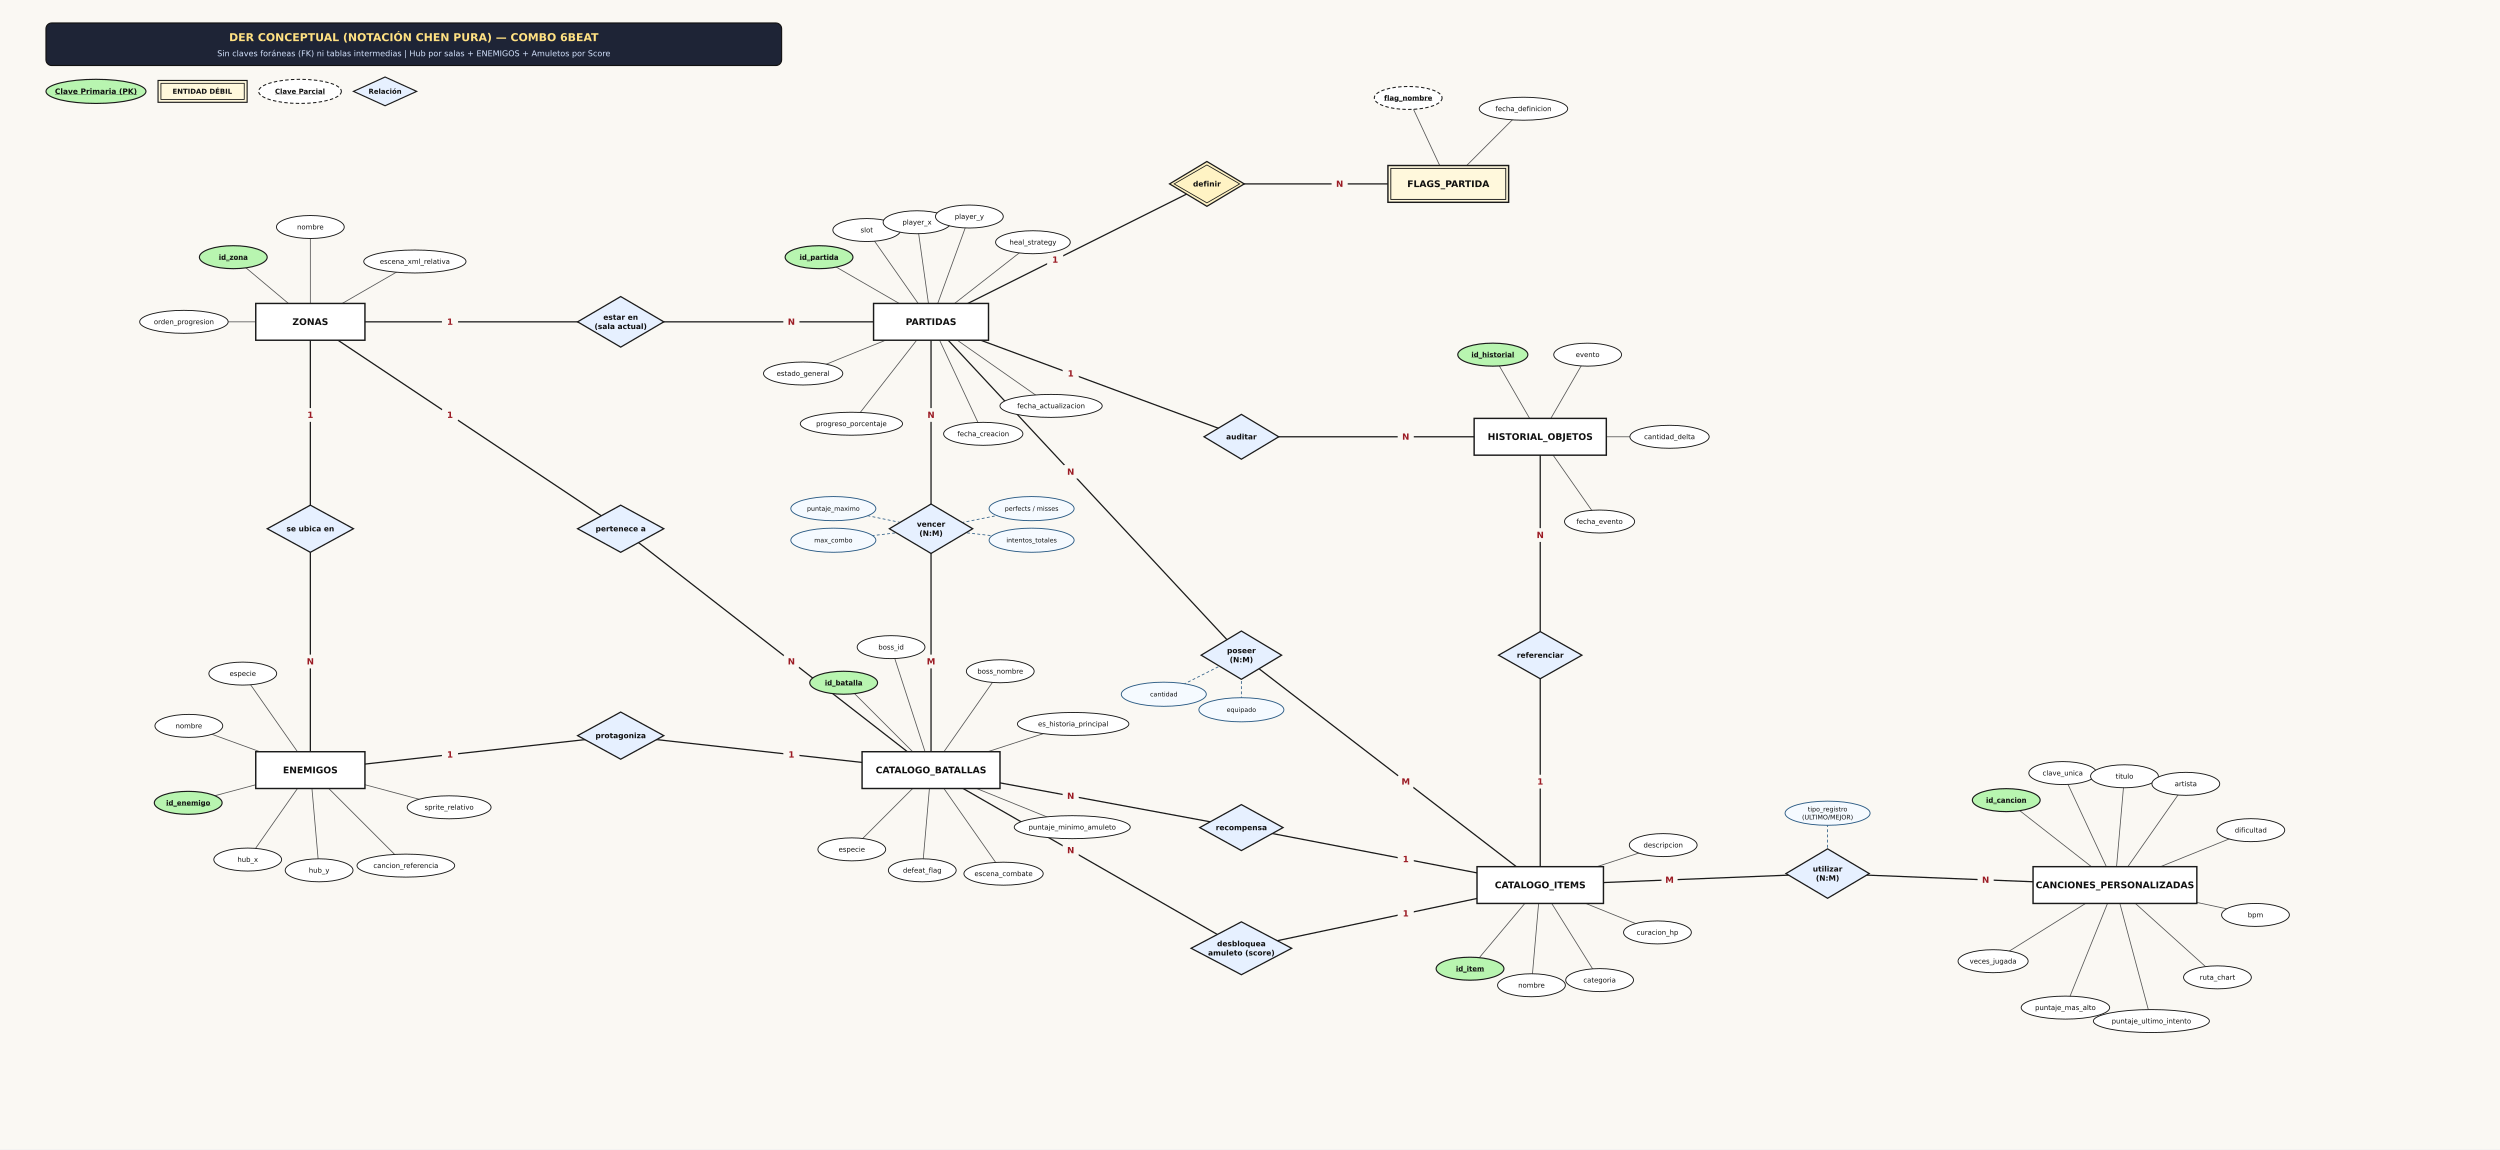
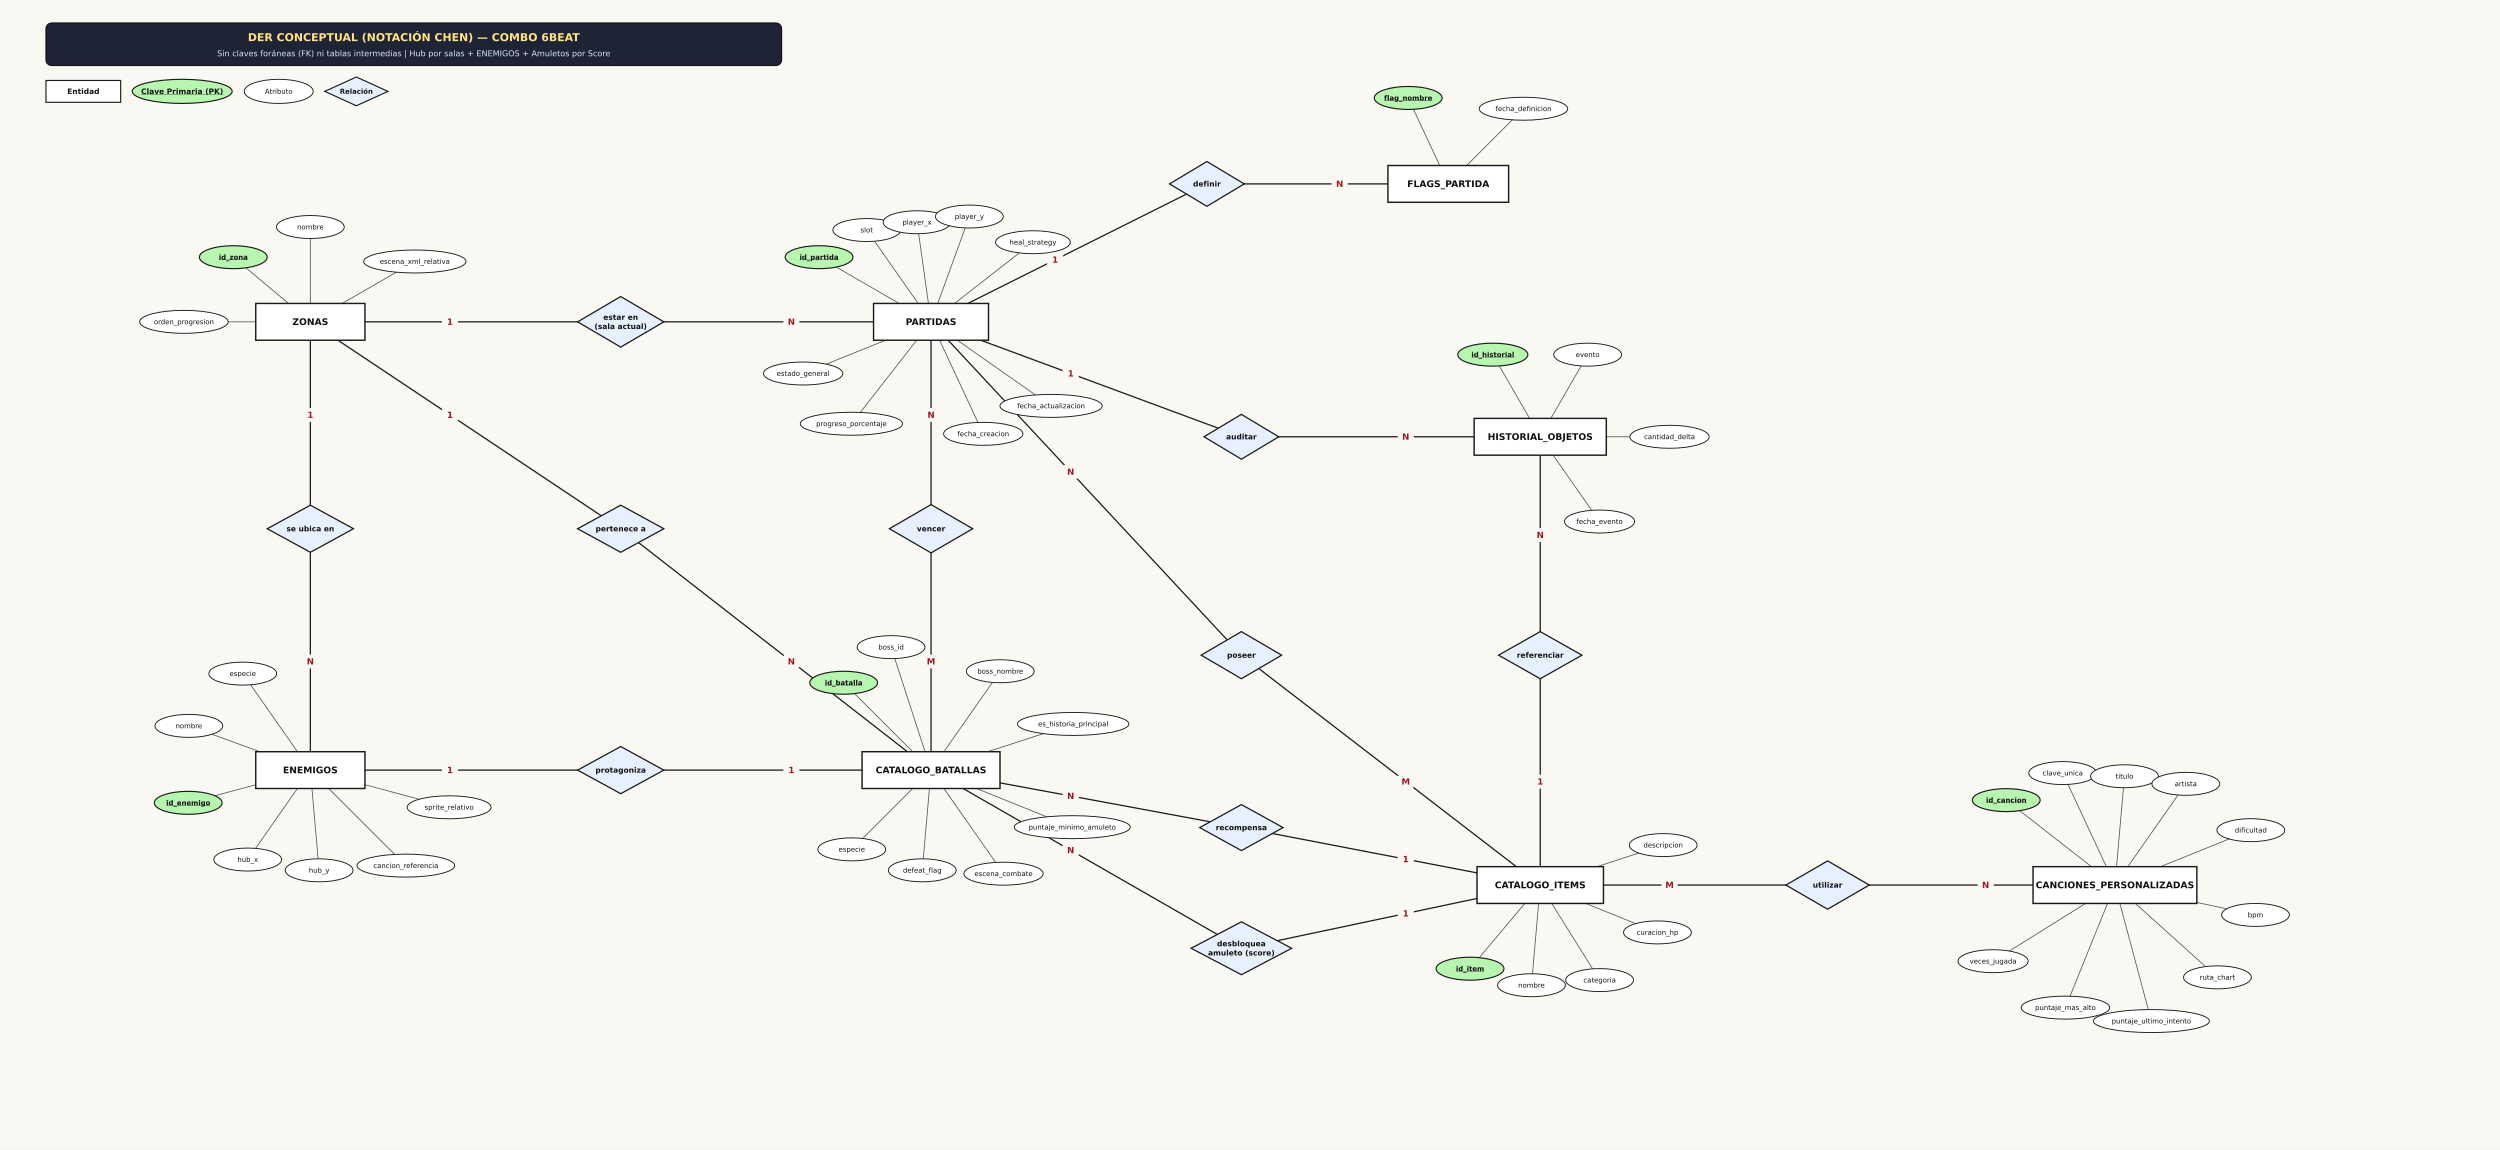
<svg xmlns="http://www.w3.org/2000/svg" width="4350" height="2000" viewBox="0 0 4350 2000">
  <rect width="4350" height="2000" fill="#FAF8F3" />
  <style>text{font-family:DejaVu Sans,Arial,sans-serif;text-anchor:middle;dominant-baseline:central;}</style>
  <rect x="80" y="40" width="1280" height="74" rx="10" fill="#1E2436" stroke="#111" stroke-width="2" />
-   <text x="720" y="65" fill="#FFE182" font-size="19" font-weight="bold">DER CONCEPTUAL (NOTACIÓN CHEN PURA) — COMBO 6BEAT</text>
+   <text x="720" y="65" fill="#FFE182" font-size="19" font-weight="bold">DER CONCEPTUAL (NOTACIÓN CHEN) — COMBO 6BEAT</text>
  <text x="720" y="93" fill="#D5E4FF" font-size="14">Sin claves foráneas (FK) ni tablas intermedias | Hub por salas + ENEMIGOS + Amuletos por Score</text>
-   <ellipse cx="167" cy="159" rx="87" ry="21" fill="#B8F5B0" stroke="#1A1A1A" stroke-width="2" />
-   <text x="167" y="159" fill="#111" font-size="13" font-weight="bold" text-decoration="underline">Clave Primaria (PK)</text>
-   <rect x="275" y="140" width="155" height="38" fill="#FFF8DC" stroke="#1A1A1A" stroke-width="2" />
-   <rect x="280" y="145" width="145" height="28" fill="none" stroke="#1A1A1A" stroke-width="1.5" />
-   <text x="352" y="159" fill="#111" font-size="12" font-weight="bold">ENTIDAD DÉBIL</text>
-   <ellipse cx="522" cy="159" rx="72" ry="21" fill="#FFFFFF" stroke="#1A1A1A" stroke-width="1.8" stroke-dasharray="6,4" />
-   <text x="522" y="159" fill="#111" font-size="12" font-weight="bold" text-decoration="underline">Clave Parcial</text>
-   <polygon points="670,134 725,159 670,184 615,159" fill="#E6F0FF" stroke="#1A1A1A" stroke-width="2" />
-   <text x="670" y="159" fill="#111" font-size="12" font-weight="bold">Relación</text>
+   <rect x="80" y="140" width="130" height="38" fill="#FFFFFF" stroke="#1A1A1A" stroke-width="2" />
+   <text x="145" y="159" fill="#111" font-size="13" font-weight="bold">Entidad</text>
+   <ellipse cx="317" cy="159" rx="87" ry="21" fill="#B8F5B0" stroke="#1A1A1A" stroke-width="2" />
+   <text x="317" y="159" fill="#111" font-size="13" font-weight="bold" text-decoration="underline">Clave Primaria (PK)</text>
+   <ellipse cx="485" cy="159" rx="60" ry="21" fill="#FFFFFF" stroke="#1A1A1A" stroke-width="1.6" />
+   <text x="485" y="159" fill="#111" font-size="12">Atributo</text>
+   <polygon points="620,134 675,159 620,184 565,159" fill="#E6F0FF" stroke="#1A1A1A" stroke-width="2" />
+   <text x="620" y="159" fill="#111" font-size="12" font-weight="bold">Relación</text>
  <line x1="540" y1="560" x2="405.942" y2="447.512" stroke="#555" stroke-width="1.4" />
  <line x1="540" y1="560" x2="540.0" y2="395.0" stroke="#555" stroke-width="1.4" />
  <line x1="540" y1="560" x2="721.865" y2="455.0" stroke="#555" stroke-width="1.4" />
  <line x1="540" y1="560" x2="320.0" y2="560.0" stroke="#555" stroke-width="1.4" />
  <line x1="540" y1="1340" x2="327.496" y2="1396.94" stroke="#555" stroke-width="1.4" />
  <line x1="540" y1="1340" x2="328.569" y2="1263.045" stroke="#555" stroke-width="1.4" />
  <line x1="540" y1="1340" x2="422.417" y2="1172.074" stroke="#555" stroke-width="1.4" />
  <line x1="540" y1="1340" x2="431.02" y2="1495.639" stroke="#555" stroke-width="1.4" />
  <line x1="540" y1="1340" x2="555.252" y2="1514.334" stroke="#555" stroke-width="1.4" />
  <line x1="540" y1="1340" x2="706.17" y2="1506.17" stroke="#555" stroke-width="1.4" />
  <line x1="540" y1="1340" x2="781.481" y2="1404.705" stroke="#555" stroke-width="1.4" />
  <line x1="1620" y1="1340" x2="1467.972" y2="1187.972" stroke="#555" stroke-width="1.4" />
  <line x1="1620" y1="1340" x2="1550.471" y2="1126.012" stroke="#555" stroke-width="1.4" />
  <line x1="1620" y1="1340" x2="1740.451" y2="1167.978" stroke="#555" stroke-width="1.4" />
  <line x1="1620" y1="1340" x2="1482.114" y2="1477.886" stroke="#555" stroke-width="1.4" />
  <line x1="1620" y1="1340" x2="1604.748" y2="1514.334" stroke="#555" stroke-width="1.4" />
  <line x1="1620" y1="1340" x2="1746.187" y2="1520.213" stroke="#555" stroke-width="1.4" />
  <line x1="1620" y1="1340" x2="1865.704" y2="1439.271" stroke="#555" stroke-width="1.4" />
  <line x1="1620" y1="1340" x2="1867.275" y2="1259.656" stroke="#555" stroke-width="1.4" />
  <line x1="1620" y1="560" x2="1425.144" y2="447.5" stroke="#555" stroke-width="1.4" />
  <line x1="1620" y1="560" x2="1508.153" y2="400.265" stroke="#555" stroke-width="1.4" />
  <line x1="1620" y1="560" x2="1595.645" y2="386.703" stroke="#555" stroke-width="1.4" />
  <line x1="1620" y1="560" x2="1686.694" y2="376.76" stroke="#555" stroke-width="1.4" />
  <line x1="1620" y1="560" x2="1797.302" y2="421.476" stroke="#555" stroke-width="1.4" />
  <line x1="1620" y1="560" x2="1397.476" y2="649.906" stroke="#555" stroke-width="1.4" />
  <line x1="1620" y1="560" x2="1481.476" y2="737.302" stroke="#555" stroke-width="1.4" />
  <line x1="1620" y1="560" x2="1710.863" y2="754.856" stroke="#555" stroke-width="1.4" />
  <line x1="1620" y1="560" x2="1828.884" y2="706.262" stroke="#555" stroke-width="1.4" />
  <line x1="2520" y1="320" x2="2450.268" y2="170.459" stroke="#555" stroke-width="1.4" />
  <line x1="2520" y1="320" x2="2650.815" y2="189.185" stroke="#555" stroke-width="1.4" />
  <line x1="2680" y1="760" x2="2597.5" y2="617.106" stroke="#555" stroke-width="1.4" />
  <line x1="2680" y1="760" x2="2762.5" y2="617.106" stroke="#555" stroke-width="1.4" />
  <line x1="2680" y1="760" x2="2905.0" y2="760.0" stroke="#555" stroke-width="1.4" />
  <line x1="2680" y1="760" x2="2783.244" y2="907.447" stroke="#555" stroke-width="1.4" />
  <line x1="2680" y1="1540" x2="2557.87" y2="1685.548" stroke="#555" stroke-width="1.4" />
  <line x1="2680" y1="1540" x2="2664.748" y2="1714.334" stroke="#555" stroke-width="1.4" />
  <line x1="2680" y1="1540" x2="2783.334" y2="1705.369" stroke="#555" stroke-width="1.4" />
  <line x1="2680" y1="1540" x2="2883.98" y2="1622.413" stroke="#555" stroke-width="1.4" />
  <line x1="2680" y1="1540" x2="2893.988" y2="1470.471" stroke="#555" stroke-width="1.4" />
  <line x1="3680" y1="1540" x2="3490.877" y2="1392.241" stroke="#555" stroke-width="1.4" />
  <line x1="3680" y1="1540" x2="3589.137" y2="1345.144" stroke="#555" stroke-width="1.4" />
  <line x1="3680" y1="1540" x2="3696.56" y2="1350.723" stroke="#555" stroke-width="1.4" />
  <line x1="3680" y1="1540" x2="3803.319" y2="1363.882" stroke="#555" stroke-width="1.4" />
  <line x1="3680" y1="1540" x2="3916.432" y2="1444.475" stroke="#555" stroke-width="1.4" />
  <line x1="3680" y1="1540" x2="3924.537" y2="1591.978" stroke="#555" stroke-width="1.4" />
  <line x1="3680" y1="1540" x2="3858.355" y2="1700.591" stroke="#555" stroke-width="1.4" />
  <line x1="3680" y1="1540" x2="3743.411" y2="1776.652" stroke="#555" stroke-width="1.4" />
  <line x1="3680" y1="1540" x2="3593.84" y2="1753.252" stroke="#555" stroke-width="1.4" />
  <line x1="3680" y1="1540" x2="3467.988" y2="1672.48" stroke="#555" stroke-width="1.4" />
  <line x1="1080" y1="560" x2="540" y2="560" stroke="#1A1A1A" stroke-width="2.2" />
  <line x1="1080" y1="560" x2="1620" y2="560" stroke="#1A1A1A" stroke-width="2.2" />
  <line x1="540" y1="920" x2="540" y2="560" stroke="#1A1A1A" stroke-width="2.2" />
  <line x1="540" y1="920" x2="540" y2="1340" stroke="#1A1A1A" stroke-width="2.2" />
  <line x1="1080" y1="920" x2="540" y2="560" stroke="#1A1A1A" stroke-width="2.2" />
  <line x1="1080" y1="920" x2="1620" y2="1340" stroke="#1A1A1A" stroke-width="2.2" />
-   <line x1="1080" y1="1280" x2="540" y2="1340" stroke="#1A1A1A" stroke-width="2.2" />
-   <line x1="1080" y1="1280" x2="1620" y2="1340" stroke="#1A1A1A" stroke-width="2.2" />
+   <line x1="1080" y1="1340" x2="540" y2="1340" stroke="#1A1A1A" stroke-width="2.2" />
+   <line x1="1080" y1="1340" x2="1620" y2="1340" stroke="#1A1A1A" stroke-width="2.2" />
  <line x1="1620" y1="920" x2="1620" y2="560" stroke="#1A1A1A" stroke-width="2.2" />
  <line x1="1620" y1="920" x2="1620" y2="1340" stroke="#1A1A1A" stroke-width="2.2" />
-   <line x1="1620" y1="920" x2="1450" y2="885" stroke="#2B5B84" stroke-width="1.4" stroke-dasharray="5,4" />
-   <line x1="1620" y1="920" x2="1450" y2="940" stroke="#2B5B84" stroke-width="1.4" stroke-dasharray="5,4" />
-   <line x1="1620" y1="920" x2="1795" y2="885" stroke="#2B5B84" stroke-width="1.4" stroke-dasharray="5,4" />
-   <line x1="1620" y1="920" x2="1795" y2="940" stroke="#2B5B84" stroke-width="1.4" stroke-dasharray="5,4" />
  <line x1="2100" y1="320" x2="1620" y2="560" stroke="#1A1A1A" stroke-width="2.2" />
  <line x1="2100" y1="320" x2="2520" y2="320" stroke="#1A1A1A" stroke-width="2.2" />
  <line x1="2160" y1="760" x2="1620" y2="560" stroke="#1A1A1A" stroke-width="2.2" />
  <line x1="2160" y1="760" x2="2680" y2="760" stroke="#1A1A1A" stroke-width="2.2" />
  <line x1="2680" y1="1140" x2="2680" y2="760" stroke="#1A1A1A" stroke-width="2.2" />
  <line x1="2680" y1="1140" x2="2680" y2="1540" stroke="#1A1A1A" stroke-width="2.2" />
  <line x1="2160" y1="1140" x2="1620" y2="560" stroke="#1A1A1A" stroke-width="2.2" />
  <line x1="2160" y1="1140" x2="2680" y2="1540" stroke="#1A1A1A" stroke-width="2.2" />
-   <line x1="2160" y1="1140" x2="2025" y2="1208" stroke="#2B5B84" stroke-width="1.4" stroke-dasharray="5,4" />
-   <line x1="2160" y1="1140" x2="2160" y2="1235" stroke="#2B5B84" stroke-width="1.4" stroke-dasharray="5,4" />
  <line x1="2160" y1="1440" x2="1620" y2="1340" stroke="#1A1A1A" stroke-width="2.2" />
  <line x1="2160" y1="1440" x2="2680" y2="1540" stroke="#1A1A1A" stroke-width="2.2" />
  <line x1="2160" y1="1650" x2="1620" y2="1340" stroke="#1A1A1A" stroke-width="2.2" />
  <line x1="2160" y1="1650" x2="2680" y2="1540" stroke="#1A1A1A" stroke-width="2.2" />
-   <line x1="3180" y1="1520" x2="2680" y2="1540" stroke="#1A1A1A" stroke-width="2.2" />
-   <line x1="3180" y1="1520" x2="3680" y2="1540" stroke="#1A1A1A" stroke-width="2.2" />
-   <line x1="3180" y1="1520" x2="3180" y2="1415" stroke="#2B5B84" stroke-width="1.4" stroke-dasharray="5,4" />
+   <line x1="3180" y1="1540" x2="2680" y2="1540" stroke="#1A1A1A" stroke-width="2.2" />
+   <line x1="3180" y1="1540" x2="3680" y2="1540" stroke="#1A1A1A" stroke-width="2.2" />
  <rect x="445.0" y="528.0" width="190" height="64" fill="#FFFFFF" stroke="#1A1A1A" stroke-width="2.5" />
  <text x="540" y="560" fill="#111" font-size="16" font-weight="bold">ZONAS</text>
  <ellipse cx="405.942" cy="447.512" rx="59.0" ry="20.0" fill="#B8F5B0" stroke="#1A1A1A" stroke-width="2" />
  <text x="405.942" y="447.512" fill="#111" font-size="12" font-weight="bold" text-decoration="underline">id_zona</text>
  <ellipse cx="540.0" cy="395.0" rx="59.0" ry="20.0" fill="#FFFFFF" stroke="#1A1A1A" stroke-width="1.6" />
  <text x="540.0" y="395.0" fill="#111" font-size="12">nombre</text>
  <ellipse cx="721.865" cy="455.0" rx="89.0" ry="20.0" fill="#FFFFFF" stroke="#1A1A1A" stroke-width="1.6" />
  <text x="721.865" y="455.0" fill="#111" font-size="12">escena_xml_relativa</text>
  <ellipse cx="320.0" cy="560.0" rx="77.0" ry="20.0" fill="#FFFFFF" stroke="#1A1A1A" stroke-width="1.6" />
  <text x="320.0" y="560.0" fill="#111" font-size="12">orden_progresion</text>
  <rect x="445.0" y="1308.0" width="190" height="64" fill="#FFFFFF" stroke="#1A1A1A" stroke-width="2.5" />
  <text x="540" y="1340" fill="#111" font-size="16" font-weight="bold">ENEMIGOS</text>
  <ellipse cx="327.496" cy="1396.94" rx="59.0" ry="20.0" fill="#B8F5B0" stroke="#1A1A1A" stroke-width="2" />
  <text x="327.496" y="1396.94" fill="#111" font-size="12" font-weight="bold" text-decoration="underline">id_enemigo</text>
  <ellipse cx="328.569" cy="1263.045" rx="59.0" ry="20.0" fill="#FFFFFF" stroke="#1A1A1A" stroke-width="1.6" />
  <text x="328.569" y="1263.045" fill="#111" font-size="12">nombre</text>
  <ellipse cx="422.417" cy="1172.074" rx="59.0" ry="20.0" fill="#FFFFFF" stroke="#1A1A1A" stroke-width="1.6" />
  <text x="422.417" y="1172.074" fill="#111" font-size="12">especie</text>
  <ellipse cx="431.02" cy="1495.639" rx="59.0" ry="20.0" fill="#FFFFFF" stroke="#1A1A1A" stroke-width="1.6" />
  <text x="431.02" y="1495.639" fill="#111" font-size="12">hub_x</text>
  <ellipse cx="555.252" cy="1514.334" rx="59.0" ry="20.0" fill="#FFFFFF" stroke="#1A1A1A" stroke-width="1.6" />
  <text x="555.252" y="1514.334" fill="#111" font-size="12">hub_y</text>
  <ellipse cx="706.17" cy="1506.17" rx="85.0" ry="20.0" fill="#FFFFFF" stroke="#1A1A1A" stroke-width="1.6" />
  <text x="706.17" y="1506.17" fill="#111" font-size="12">cancion_referencia</text>
  <ellipse cx="781.481" cy="1404.705" rx="73.0" ry="20.0" fill="#FFFFFF" stroke="#1A1A1A" stroke-width="1.6" />
  <text x="781.481" y="1404.705" fill="#111" font-size="12">sprite_relativo</text>
  <rect x="1500.0" y="1308.0" width="240" height="64" fill="#FFFFFF" stroke="#1A1A1A" stroke-width="2.5" />
  <text x="1620" y="1340" fill="#111" font-size="16" font-weight="bold">CATALOGO_BATALLAS</text>
  <ellipse cx="1467.972" cy="1187.972" rx="59.0" ry="20.0" fill="#B8F5B0" stroke="#1A1A1A" stroke-width="2" />
  <text x="1467.972" y="1187.972" fill="#111" font-size="12" font-weight="bold" text-decoration="underline">id_batalla</text>
  <ellipse cx="1550.471" cy="1126.012" rx="59.0" ry="20.0" fill="#FFFFFF" stroke="#1A1A1A" stroke-width="1.6" />
  <text x="1550.471" y="1126.012" fill="#111" font-size="12">boss_id</text>
  <ellipse cx="1740.451" cy="1167.978" rx="59.0" ry="20.0" fill="#FFFFFF" stroke="#1A1A1A" stroke-width="1.6" />
  <text x="1740.451" y="1167.978" fill="#111" font-size="12">boss_nombre</text>
  <ellipse cx="1482.114" cy="1477.886" rx="59.0" ry="20.0" fill="#FFFFFF" stroke="#1A1A1A" stroke-width="1.6" />
  <text x="1482.114" y="1477.886" fill="#111" font-size="12">especie</text>
  <ellipse cx="1604.748" cy="1514.334" rx="59.0" ry="20.0" fill="#FFFFFF" stroke="#1A1A1A" stroke-width="1.6" />
  <text x="1604.748" y="1514.334" fill="#111" font-size="12">defeat_flag</text>
  <ellipse cx="1746.187" cy="1520.213" rx="69.0" ry="20.0" fill="#FFFFFF" stroke="#1A1A1A" stroke-width="1.6" />
  <text x="1746.187" y="1520.213" fill="#111" font-size="12">escena_combate</text>
  <ellipse cx="1865.704" cy="1439.271" rx="101.0" ry="20.0" fill="#FFFFFF" stroke="#1A1A1A" stroke-width="1.6" />
  <text x="1865.704" y="1439.271" fill="#111" font-size="12">puntaje_minimo_amuleto</text>
  <ellipse cx="1867.275" cy="1259.656" rx="97.0" ry="20.0" fill="#FFFFFF" stroke="#1A1A1A" stroke-width="1.6" />
  <text x="1867.275" y="1259.656" fill="#111" font-size="12">es_historia_principal</text>
  <rect x="1520.0" y="528.0" width="200" height="64" fill="#FFFFFF" stroke="#1A1A1A" stroke-width="2.5" />
  <text x="1620" y="560" fill="#111" font-size="16" font-weight="bold">PARTIDAS</text>
  <ellipse cx="1425.144" cy="447.5" rx="59.0" ry="20.0" fill="#B8F5B0" stroke="#1A1A1A" stroke-width="2" />
  <text x="1425.144" y="447.5" fill="#111" font-size="12" font-weight="bold" text-decoration="underline">id_partida</text>
  <ellipse cx="1508.153" cy="400.265" rx="59.0" ry="20.0" fill="#FFFFFF" stroke="#1A1A1A" stroke-width="1.6" />
  <text x="1508.153" y="400.265" fill="#111" font-size="12">slot</text>
  <ellipse cx="1595.645" cy="386.703" rx="59.0" ry="20.0" fill="#FFFFFF" stroke="#1A1A1A" stroke-width="1.6" />
  <text x="1595.645" y="386.703" fill="#111" font-size="12">player_x</text>
  <ellipse cx="1686.694" cy="376.76" rx="59.0" ry="20.0" fill="#FFFFFF" stroke="#1A1A1A" stroke-width="1.6" />
  <text x="1686.694" y="376.76" fill="#111" font-size="12">player_y</text>
  <ellipse cx="1797.302" cy="421.476" rx="65.0" ry="20.0" fill="#FFFFFF" stroke="#1A1A1A" stroke-width="1.6" />
  <text x="1797.302" y="421.476" fill="#111" font-size="12">heal_strategy</text>
  <ellipse cx="1397.476" cy="649.906" rx="69.0" ry="20.0" fill="#FFFFFF" stroke="#1A1A1A" stroke-width="1.6" />
  <text x="1397.476" y="649.906" fill="#111" font-size="12">estado_general</text>
  <ellipse cx="1481.476" cy="737.302" rx="89.0" ry="20.0" fill="#FFFFFF" stroke="#1A1A1A" stroke-width="1.6" />
  <text x="1481.476" y="737.302" fill="#111" font-size="12">progreso_porcentaje</text>
  <ellipse cx="1710.863" cy="754.856" rx="69.0" ry="20.0" fill="#FFFFFF" stroke="#1A1A1A" stroke-width="1.6" />
  <text x="1710.863" y="754.856" fill="#111" font-size="12">fecha_creacion</text>
  <ellipse cx="1828.884" cy="706.262" rx="89.0" ry="20.0" fill="#FFFFFF" stroke="#1A1A1A" stroke-width="1.6" />
  <text x="1828.884" y="706.262" fill="#111" font-size="12">fecha_actualizacion</text>
-   <rect x="2415.0" y="288.0" width="210" height="64" fill="#FFF8DC" stroke="#1A1A1A" stroke-width="2.5" />
-   <rect x="2420.0" y="293.0" width="200" height="54" fill="none" stroke="#1A1A1A" stroke-width="1.6" />
+   <rect x="2415.0" y="288.0" width="210" height="64" fill="#FFFFFF" stroke="#1A1A1A" stroke-width="2.5" />
  <text x="2520" y="320" fill="#111" font-size="16" font-weight="bold">FLAGS_PARTIDA</text>
-   <ellipse cx="2450.268" cy="170.459" rx="59.0" ry="20.0" fill="#FFFFFF" stroke="#1A1A1A" stroke-width="1.8" stroke-dasharray="6,4" />
+   <ellipse cx="2450.268" cy="170.459" rx="59.0" ry="20.0" fill="#B8F5B0" stroke="#1A1A1A" stroke-width="2" />
  <text x="2450.268" y="170.459" fill="#111" font-size="12" font-weight="bold" text-decoration="underline">flag_nombre</text>
  <ellipse cx="2650.815" cy="189.185" rx="77.0" ry="20.0" fill="#FFFFFF" stroke="#1A1A1A" stroke-width="1.6" />
  <text x="2650.815" y="189.185" fill="#111" font-size="12">fecha_definicion</text>
  <rect x="2565.0" y="728.0" width="230" height="64" fill="#FFFFFF" stroke="#1A1A1A" stroke-width="2.5" />
  <text x="2680" y="760" fill="#111" font-size="16" font-weight="bold">HISTORIAL_OBJETOS</text>
  <ellipse cx="2597.5" cy="617.106" rx="61.0" ry="20.0" fill="#B8F5B0" stroke="#1A1A1A" stroke-width="2" />
  <text x="2597.5" y="617.106" fill="#111" font-size="12" font-weight="bold" text-decoration="underline">id_historial</text>
  <ellipse cx="2762.5" cy="617.106" rx="59.0" ry="20.0" fill="#FFFFFF" stroke="#1A1A1A" stroke-width="1.6" />
  <text x="2762.5" y="617.106" fill="#111" font-size="12">evento</text>
  <ellipse cx="2905.0" cy="760.0" rx="69.0" ry="20.0" fill="#FFFFFF" stroke="#1A1A1A" stroke-width="1.6" />
  <text x="2905.0" y="760.0" fill="#111" font-size="12">cantidad_delta</text>
  <ellipse cx="2783.244" cy="907.447" rx="61.0" ry="20.0" fill="#FFFFFF" stroke="#1A1A1A" stroke-width="1.6" />
  <text x="2783.244" y="907.447" fill="#111" font-size="12">fecha_evento</text>
  <rect x="2570.0" y="1508.0" width="220" height="64" fill="#FFFFFF" stroke="#1A1A1A" stroke-width="2.5" />
  <text x="2680" y="1540" fill="#111" font-size="16" font-weight="bold">CATALOGO_ITEMS</text>
  <ellipse cx="2557.87" cy="1685.548" rx="59.0" ry="20.0" fill="#B8F5B0" stroke="#1A1A1A" stroke-width="2" />
  <text x="2557.87" y="1685.548" fill="#111" font-size="12" font-weight="bold" text-decoration="underline">id_item</text>
  <ellipse cx="2664.748" cy="1714.334" rx="59.0" ry="20.0" fill="#FFFFFF" stroke="#1A1A1A" stroke-width="1.6" />
  <text x="2664.748" y="1714.334" fill="#111" font-size="12">nombre</text>
  <ellipse cx="2783.334" cy="1705.369" rx="59.0" ry="20.0" fill="#FFFFFF" stroke="#1A1A1A" stroke-width="1.6" />
  <text x="2783.334" y="1705.369" fill="#111" font-size="12">categoria</text>
  <ellipse cx="2883.98" cy="1622.413" rx="59.0" ry="20.0" fill="#FFFFFF" stroke="#1A1A1A" stroke-width="1.6" />
  <text x="2883.98" y="1622.413" fill="#111" font-size="12">curacion_hp</text>
  <ellipse cx="2893.988" cy="1470.471" rx="59.0" ry="20.0" fill="#FFFFFF" stroke="#1A1A1A" stroke-width="1.6" />
  <text x="2893.988" y="1470.471" fill="#111" font-size="12">descripcion</text>
  <rect x="3537.5" y="1508.0" width="285" height="64" fill="#FFFFFF" stroke="#1A1A1A" stroke-width="2.5" />
  <text x="3680" y="1540" fill="#111" font-size="16" font-weight="bold">CANCIONES_PERSONALIZADAS</text>
  <ellipse cx="3490.877" cy="1392.241" rx="59.0" ry="20.0" fill="#B8F5B0" stroke="#1A1A1A" stroke-width="2" />
  <text x="3490.877" y="1392.241" fill="#111" font-size="12" font-weight="bold" text-decoration="underline">id_cancion</text>
  <ellipse cx="3589.137" cy="1345.144" rx="59.0" ry="20.0" fill="#FFFFFF" stroke="#1A1A1A" stroke-width="1.6" />
  <text x="3589.137" y="1345.144" fill="#111" font-size="12">clave_unica</text>
  <ellipse cx="3696.56" cy="1350.723" rx="59.0" ry="20.0" fill="#FFFFFF" stroke="#1A1A1A" stroke-width="1.6" />
  <text x="3696.56" y="1350.723" fill="#111" font-size="12">titulo</text>
  <ellipse cx="3803.319" cy="1363.882" rx="59.0" ry="20.0" fill="#FFFFFF" stroke="#1A1A1A" stroke-width="1.6" />
  <text x="3803.319" y="1363.882" fill="#111" font-size="12">artista</text>
  <ellipse cx="3916.432" cy="1444.475" rx="59.0" ry="20.0" fill="#FFFFFF" stroke="#1A1A1A" stroke-width="1.6" />
  <text x="3916.432" y="1444.475" fill="#111" font-size="12">dificultad</text>
  <ellipse cx="3924.537" cy="1591.978" rx="59.0" ry="20.0" fill="#FFFFFF" stroke="#1A1A1A" stroke-width="1.6" />
  <text x="3924.537" y="1591.978" fill="#111" font-size="12">bpm</text>
  <ellipse cx="3858.355" cy="1700.591" rx="59.0" ry="20.0" fill="#FFFFFF" stroke="#1A1A1A" stroke-width="1.6" />
  <text x="3858.355" y="1700.591" fill="#111" font-size="12">ruta_chart</text>
  <ellipse cx="3743.411" cy="1776.652" rx="101.0" ry="20.0" fill="#FFFFFF" stroke="#1A1A1A" stroke-width="1.6" />
  <text x="3743.411" y="1776.652" fill="#111" font-size="12">puntaje_ultimo_intento</text>
  <ellipse cx="3593.84" cy="1753.252" rx="77.0" ry="20.0" fill="#FFFFFF" stroke="#1A1A1A" stroke-width="1.6" />
  <text x="3593.84" y="1753.252" fill="#111" font-size="12">puntaje_mas_alto</text>
  <ellipse cx="3467.988" cy="1672.48" rx="61.0" ry="20.0" fill="#FFFFFF" stroke="#1A1A1A" stroke-width="1.6" />
  <text x="3467.988" y="1672.48" fill="#111" font-size="12">veces_jugada</text>
  <polygon points="1080,516.0 1155.0,560 1080,604.0 1005.0,560" fill="#E6F0FF" stroke="#1A1A1A" stroke-width="2.2" />
  <text x="1080" y="552.0" fill="#111" font-size="13" font-weight="bold">estar en</text>
  <text x="1080" y="568.0" fill="#111" font-size="13" font-weight="bold">(sala actual)</text>
  <rect x="769.0" y="548.0" width="28" height="24" rx="4" fill="#FAF8F3" />
  <text x="783.0" y="560.0" fill="#9B1B24" font-size="15" font-weight="bold">1</text>
  <rect x="1363.0" y="548.0" width="28" height="24" rx="4" fill="#FAF8F3" />
  <text x="1377.0" y="560.0" fill="#9B1B24" font-size="15" font-weight="bold">N</text>
  <polygon points="540,879.0 615.0,920 540,961.0 465.0,920" fill="#E6F0FF" stroke="#1A1A1A" stroke-width="2.2" />
  <text x="540" y="920.0" fill="#111" font-size="13" font-weight="bold">se ubica en</text>
  <rect x="526.0" y="710.0" width="28" height="24" rx="4" fill="#FAF8F3" />
  <text x="540.0" y="722.0" fill="#9B1B24" font-size="15" font-weight="bold">1</text>
  <rect x="526.0" y="1139.0" width="28" height="24" rx="4" fill="#FAF8F3" />
  <text x="540.0" y="1151.0" fill="#9B1B24" font-size="15" font-weight="bold">N</text>
  <polygon points="1080,879.0 1155.0,920 1080,961.0 1005.0,920" fill="#E6F0FF" stroke="#1A1A1A" stroke-width="2.2" />
  <text x="1080" y="920.0" fill="#111" font-size="13" font-weight="bold">pertenece a</text>
  <rect x="769.0" y="710.0" width="28" height="24" rx="4" fill="#FAF8F3" />
  <text x="783.0" y="722.0" fill="#9B1B24" font-size="15" font-weight="bold">1</text>
  <rect x="1363.0" y="1139.0" width="28" height="24" rx="4" fill="#FAF8F3" />
  <text x="1377.0" y="1151.0" fill="#9B1B24" font-size="15" font-weight="bold">N</text>
-   <polygon points="1080,1239.0 1155.0,1280 1080,1321.0 1005.0,1280" fill="#E6F0FF" stroke="#1A1A1A" stroke-width="2.2" />
-   <text x="1080" y="1280.0" fill="#111" font-size="13" font-weight="bold">protagoniza</text>
-   <rect x="769.0" y="1301.0" width="28" height="24" rx="4" fill="#FAF8F3" />
-   <text x="783.0" y="1313.0" fill="#9B1B24" font-size="15" font-weight="bold">1</text>
-   <rect x="1363.0" y="1301.0" width="28" height="24" rx="4" fill="#FAF8F3" />
-   <text x="1377.0" y="1313.0" fill="#9B1B24" font-size="15" font-weight="bold">1</text>
-   <polygon points="1620,877.0 1692.5,920 1620,963.0 1547.5,920" fill="#E6F0FF" stroke="#1A1A1A" stroke-width="2.2" />
-   <text x="1620" y="912.0" fill="#111" font-size="13" font-weight="bold">vencer</text>
-   <text x="1620" y="928.0" fill="#111" font-size="13" font-weight="bold">(N:M)</text>
+   <polygon points="1080,1299.0 1155.0,1340 1080,1381.0 1005.0,1340" fill="#E6F0FF" stroke="#1A1A1A" stroke-width="2.2" />
+   <text x="1080" y="1340.0" fill="#111" font-size="13" font-weight="bold">protagoniza</text>
+   <rect x="769.0" y="1328.0" width="28" height="24" rx="4" fill="#FAF8F3" />
+   <text x="783.0" y="1340.0" fill="#9B1B24" font-size="15" font-weight="bold">1</text>
+   <rect x="1363.0" y="1328.0" width="28" height="24" rx="4" fill="#FAF8F3" />
+   <text x="1377.0" y="1340.0" fill="#9B1B24" font-size="15" font-weight="bold">1</text>
+   <polygon points="1620,878.0 1692.5,920 1620,962.0 1547.5,920" fill="#E6F0FF" stroke="#1A1A1A" stroke-width="2.2" />
+   <text x="1620" y="920.0" fill="#111" font-size="13" font-weight="bold">vencer</text>
  <rect x="1606.0" y="710.0" width="28" height="24" rx="4" fill="#FAF8F3" />
  <text x="1620.0" y="722.0" fill="#9B1B24" font-size="15" font-weight="bold">N</text>
  <rect x="1606.0" y="1139.0" width="28" height="24" rx="4" fill="#FAF8F3" />
  <text x="1620.0" y="1151.0" fill="#9B1B24" font-size="15" font-weight="bold">M</text>
-   <ellipse cx="1450" cy="885" rx="74.0" ry="21.0" fill="#F5FAFF" stroke="#2B5B84" stroke-width="1.6" />
-   <text x="1450" y="885.0" fill="#111" font-size="11">puntaje_maximo</text>
-   <ellipse cx="1450" cy="940" rx="74.0" ry="21.0" fill="#F5FAFF" stroke="#2B5B84" stroke-width="1.6" />
-   <text x="1450" y="940.0" fill="#111" font-size="11">max_combo</text>
-   <ellipse cx="1795" cy="885" rx="74.0" ry="21.0" fill="#F5FAFF" stroke="#2B5B84" stroke-width="1.6" />
-   <text x="1795" y="885.0" fill="#111" font-size="11">perfects / misses</text>
-   <ellipse cx="1795" cy="940" rx="74.0" ry="21.0" fill="#F5FAFF" stroke="#2B5B84" stroke-width="1.6" />
-   <text x="1795" y="940.0" fill="#111" font-size="11">intentos_totales</text>
-   <polygon points="2100,281.0 2165.0,320 2100,359.0 2035.0,320" fill="#FFF3C4" stroke="#1A1A1A" stroke-width="2.2" />
-   <polygon points="2100,287.0 2157.0,320 2100,353.0 2043.0,320" fill="none" stroke="#1A1A1A" stroke-width="1.4" />
+   <polygon points="2100,281.0 2165.0,320 2100,359.0 2035.0,320" fill="#E6F0FF" stroke="#1A1A1A" stroke-width="2.2" />
  <text x="2100" y="320.0" fill="#111" font-size="13" font-weight="bold">definir</text>
  <rect x="1822.0" y="440.0" width="28" height="24" rx="4" fill="#FAF8F3" />
  <text x="1836.0" y="452.0" fill="#9B1B24" font-size="15" font-weight="bold">1</text>
  <rect x="2317.0" y="308.0" width="28" height="24" rx="4" fill="#FAF8F3" />
  <text x="2331.0" y="320.0" fill="#9B1B24" font-size="15" font-weight="bold">N</text>
  <polygon points="2160,721.0 2225.0,760 2160,799.0 2095.0,760" fill="#E6F0FF" stroke="#1A1A1A" stroke-width="2.2" />
  <text x="2160" y="760.0" fill="#111" font-size="13" font-weight="bold">auditar</text>
  <rect x="1849.0" y="638.0" width="28" height="24" rx="4" fill="#FAF8F3" />
  <text x="1863.0" y="650.0" fill="#9B1B24" font-size="15" font-weight="bold">1</text>
  <rect x="2432.0" y="748.0" width="28" height="24" rx="4" fill="#FAF8F3" />
  <text x="2446.0" y="760.0" fill="#9B1B24" font-size="15" font-weight="bold">N</text>
  <polygon points="2680,1099.0 2752.5,1140 2680,1181.0 2607.5,1140" fill="#E6F0FF" stroke="#1A1A1A" stroke-width="2.2" />
  <text x="2680" y="1140.0" fill="#111" font-size="13" font-weight="bold">referenciar</text>
  <rect x="2666.0" y="919.0" width="28" height="24" rx="4" fill="#FAF8F3" />
  <text x="2680.0" y="931.0" fill="#9B1B24" font-size="15" font-weight="bold">N</text>
  <rect x="2666.0" y="1348.0" width="28" height="24" rx="4" fill="#FAF8F3" />
  <text x="2680.0" y="1360.0" fill="#9B1B24" font-size="15" font-weight="bold">1</text>
-   <polygon points="2160,1098.0 2230.0,1140 2160,1182.0 2090.0,1140" fill="#E6F0FF" stroke="#1A1A1A" stroke-width="2.2" />
-   <text x="2160" y="1132.0" fill="#111" font-size="13" font-weight="bold">poseer</text>
-   <text x="2160" y="1148.0" fill="#111" font-size="13" font-weight="bold">(N:M)</text>
+   <polygon points="2160,1099.0 2230.0,1140 2160,1181.0 2090.0,1140" fill="#E6F0FF" stroke="#1A1A1A" stroke-width="2.2" />
+   <text x="2160" y="1140.0" fill="#111" font-size="13" font-weight="bold">poseer</text>
  <rect x="1849.0" y="809.0" width="28" height="24" rx="4" fill="#FAF8F3" />
  <text x="1863.0" y="821.0" fill="#9B1B24" font-size="15" font-weight="bold">N</text>
  <rect x="2432.0" y="1348.0" width="28" height="24" rx="4" fill="#FAF8F3" />
  <text x="2446.0" y="1360.0" fill="#9B1B24" font-size="15" font-weight="bold">M</text>
-   <ellipse cx="2025" cy="1208" rx="74.0" ry="21.0" fill="#F5FAFF" stroke="#2B5B84" stroke-width="1.6" />
-   <text x="2025" y="1208.0" fill="#111" font-size="11">cantidad</text>
-   <ellipse cx="2160" cy="1235" rx="74.0" ry="21.0" fill="#F5FAFF" stroke="#2B5B84" stroke-width="1.6" />
-   <text x="2160" y="1235.0" fill="#111" font-size="11">equipado</text>
  <polygon points="2160,1400.0 2232.5,1440 2160,1480.0 2087.5,1440" fill="#E6F0FF" stroke="#1A1A1A" stroke-width="2.2" />
  <text x="2160" y="1440.0" fill="#111" font-size="13" font-weight="bold">recompensa</text>
  <rect x="1849.0" y="1373.0" width="28" height="24" rx="4" fill="#FAF8F3" />
  <text x="1863.0" y="1385.0" fill="#9B1B24" font-size="15" font-weight="bold">N</text>
  <rect x="2432.0" y="1483.0" width="28" height="24" rx="4" fill="#FAF8F3" />
  <text x="2446.0" y="1495.0" fill="#9B1B24" font-size="15" font-weight="bold">1</text>
  <polygon points="2160,1604.0 2247.5,1650 2160,1696.0 2072.5,1650" fill="#E6F0FF" stroke="#1A1A1A" stroke-width="2.2" />
  <text x="2160" y="1642.0" fill="#111" font-size="13" font-weight="bold">desbloquea</text>
  <text x="2160" y="1658.0" fill="#111" font-size="13" font-weight="bold">amuleto (score)</text>
  <rect x="1849.0" y="1467.5" width="28" height="24" rx="4" fill="#FAF8F3" />
  <text x="1863.0" y="1479.5" fill="#9B1B24" font-size="15" font-weight="bold">N</text>
  <rect x="2432.0" y="1577.5" width="28" height="24" rx="4" fill="#FAF8F3" />
  <text x="2446.0" y="1589.5" fill="#9B1B24" font-size="15" font-weight="bold">1</text>
-   <polygon points="3180,1477.0 3252.5,1520 3180,1563.0 3107.5,1520" fill="#E6F0FF" stroke="#1A1A1A" stroke-width="2.2" />
-   <text x="3180" y="1512.0" fill="#111" font-size="13" font-weight="bold">utilizar</text>
-   <text x="3180" y="1528.0" fill="#111" font-size="13" font-weight="bold">(N:M)</text>
-   <rect x="2891.0" y="1519.0" width="28" height="24" rx="4" fill="#FAF8F3" />
-   <text x="2905.0" y="1531.0" fill="#9B1B24" font-size="15" font-weight="bold">M</text>
-   <rect x="3441.0" y="1519.0" width="28" height="24" rx="4" fill="#FAF8F3" />
-   <text x="3455.0" y="1531.0" fill="#9B1B24" font-size="15" font-weight="bold">N</text>
-   <ellipse cx="3180" cy="1415" rx="74.0" ry="21.0" fill="#F5FAFF" stroke="#2B5B84" stroke-width="1.6" />
-   <text x="3180" y="1408.0" fill="#111" font-size="11">tipo_registro</text>
-   <text x="3180" y="1422.0" fill="#111" font-size="11">(ULTIMO/MEJOR)</text>
+   <polygon points="3180,1498.0 3252.5,1540 3180,1582.0 3107.5,1540" fill="#E6F0FF" stroke="#1A1A1A" stroke-width="2.2" />
+   <text x="3180" y="1540.0" fill="#111" font-size="13" font-weight="bold">utilizar</text>
+   <rect x="2891.0" y="1528.0" width="28" height="24" rx="4" fill="#FAF8F3" />
+   <text x="2905.0" y="1540.0" fill="#9B1B24" font-size="15" font-weight="bold">M</text>
+   <rect x="3441.0" y="1528.0" width="28" height="24" rx="4" fill="#FAF8F3" />
+   <text x="3455.0" y="1540.0" fill="#9B1B24" font-size="15" font-weight="bold">N</text>
</svg>
